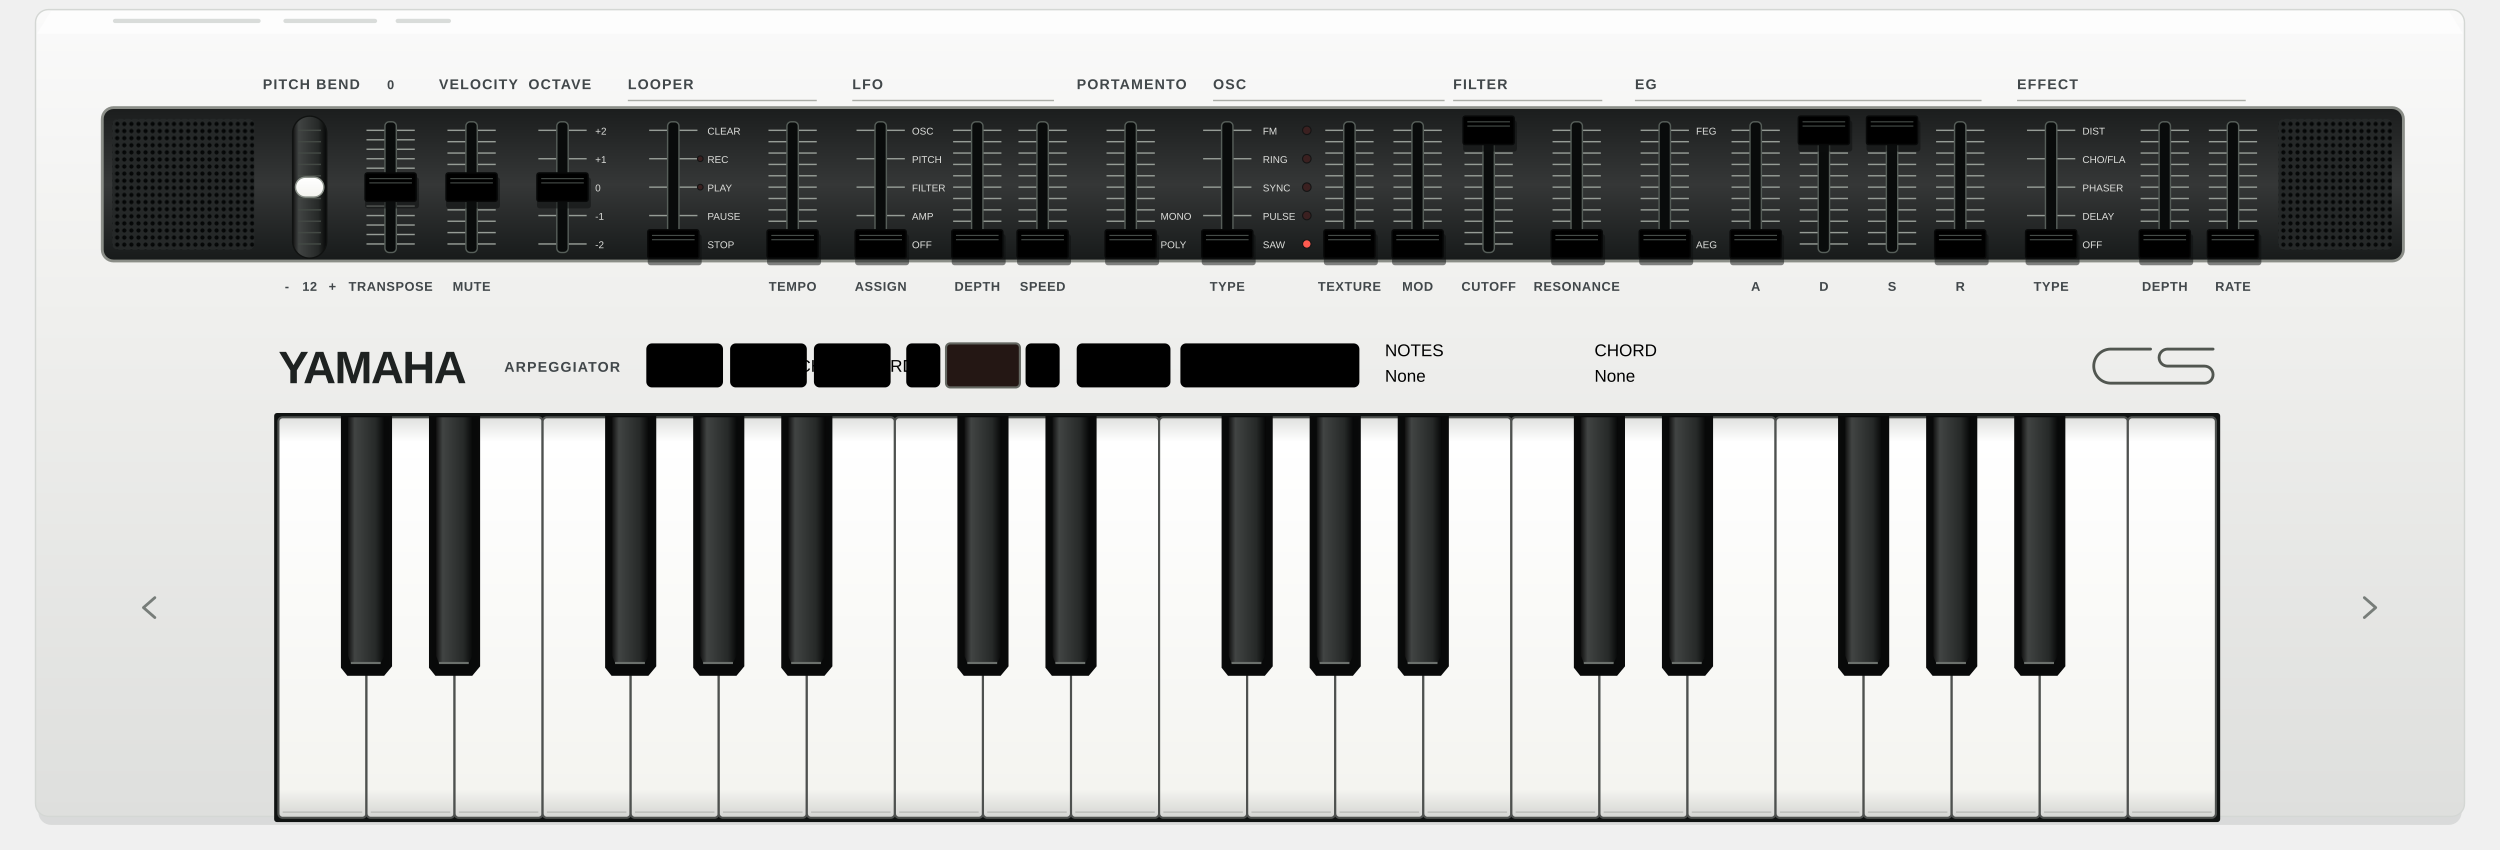
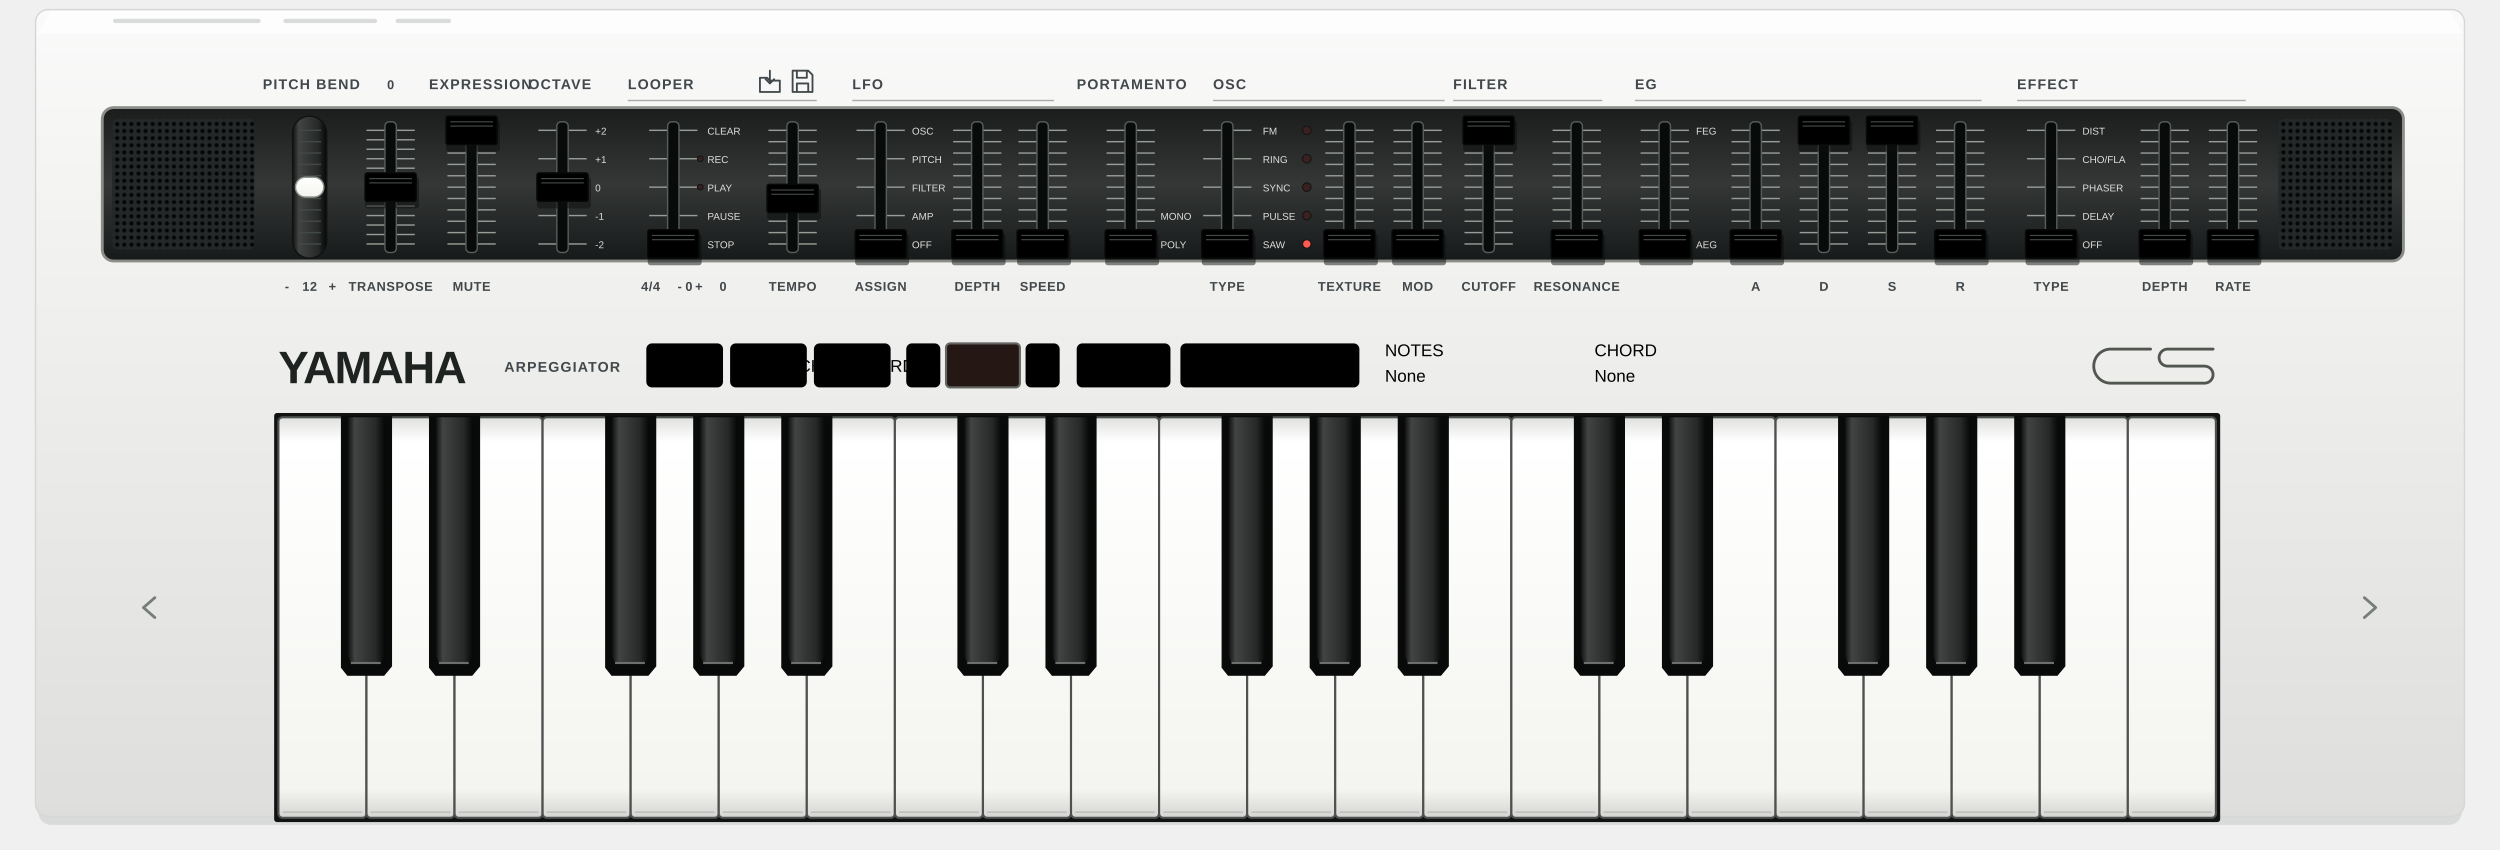
<svg xmlns="http://www.w3.org/2000/svg" viewBox="0 20.25 1760 597.75" aria-labelledby="panel-title panel-description">
  <style>
    text { font-family: Arial, sans-serif; user-select: none; pointer-events: none; }
    .section-label { font-size: 10px; font-weight: 700; letter-spacing: 0.8px; fill: #41474a; }
    .control-label { font-size: 9px; font-weight: 700; letter-spacing: 0.4px; fill: #41474a; text-anchor: middle; }
    .scale-label { font-size: 7px; fill: #dedfdc; }
    .selection-led { fill: var(--led-off, #3b2020); stroke: #141414; stroke-width: 0.8; }
    .selection-led.is-on { fill: var(--led-color, #ff5b50); filter: drop-shadow(0 0 2px var(--led-color, #ef6351)); }
    .focus-section, #looper-panel-wash, #fader-values { display: none; pointer-events: none; }
    .focus-mode .focus-section, .focus-mode #looper-panel-wash, .focus-mode #fader-values { display: inline; }
    .focus-section { opacity: 0.18; }
    .focus-mode .focus-looper { opacity: 0.2; }
    .focus-mode #filter-cutoff { --cap-fill: url(#cutoff-cap-fill); }
    .focus-mode #filter-resonance { --cap-fill: url(#resonance-cap-fill); }
    #fader-values { font-size: 11px; fill: #808080; text-anchor: middle; font-variant-numeric: tabular-nums; }
    .speakers-hidden .speaker { display: none; }
    .extra-key { display: none; }
    .five-octaves .extra-key { display: inline; }
  </style>
  <defs>
    <linearGradient id="case-fill" x2="0" y2="1">
      <stop stop-color="#fafafa" />
      <stop offset="0.35" stop-color="#f0f0ee" />
      <stop offset="1" stop-color="#dedfdd" />
    </linearGradient>
    <linearGradient id="panel-fill" x2="0" y2="1">
      <stop stop-color="#1b1d1d" />
      <stop offset="0.5" stop-color="#353737" />
      <stop offset="1" stop-color="#171a1a" />
    </linearGradient>
    <linearGradient id="white-fill" x2="0" y2="1">
      <stop stop-color="#e0e1df" />
      <stop offset="0.06" stop-color="#fff" />
      <stop offset="0.93" stop-color="#f4f4f0" />
      <stop offset="1" stop-color="#d5d6d3" />
    </linearGradient>
    <linearGradient id="black-fill" x2="1" y2="0">
      <stop stop-color="#111" />
      <stop offset="0.18" stop-color="#414443" />
      <stop offset="0.75" stop-color="#262928" />
      <stop offset="1" stop-color="#060707" />
    </linearGradient>
    <linearGradient id="cap-fill" x2="0" y2="1">
      <stop stop-color="#070808" />
      <stop offset="0.45" stop-color="#2c3030" />
      <stop offset="0.6" stop-color="#121515" />
      <stop offset="0.65" stop-color="#c5c6bf" />
      <stop offset="0.78" stop-color="#777d79" />
      <stop offset="1" stop-color="#080a0a" />
    </linearGradient>
    <linearGradient id="cutoff-cap-fill" x2="0" y2="1">
      <stop stop-color="#831d20" />
      <stop offset="0.5" stop-color="#d94b4b" />
      <stop offset="0.65" stop-color="#ffada5" />
      <stop offset="1" stop-color="#91272b" />
    </linearGradient>
    <linearGradient id="resonance-cap-fill" x2="0" y2="1">
      <stop stop-color="#19447e" />
      <stop offset="0.5" stop-color="#4288d6" />
      <stop offset="0.65" stop-color="#a7d6ff" />
      <stop offset="1" stop-color="#20528e" />
    </linearGradient>
    <linearGradient id="arp-button-glass" x2="0" y2="1">
      <stop stop-color="#fafbf8" stop-opacity="0.9" />
      <stop offset="0.48" stop-color="#e7e8e4" stop-opacity="0.88" />
      <stop offset="1" stop-color="#cbd0ca" stop-opacity="0.95" />
    </linearGradient>
    <linearGradient id="arp-button-lit" x2="0" y2="1">
      <stop stop-color="#fff5c3" />
      <stop offset="0.48" stop-color="#ffc253" />
      <stop offset="1" stop-color="#cf7117" />
    </linearGradient>
    <linearGradient id="arp-button-red" x2="0" y2="1">
      <stop stop-color="#ffe4e0" />
      <stop offset="0.48" stop-color="#ffaaa1" />
      <stop offset="1" stop-color="#dd665e" />
    </linearGradient>
    <pattern id="speaker-holes" width="5" height="5" patternUnits="userSpaceOnUse">
      <rect width="5" height="5" fill="#252828" />
      <circle cx="2.5" cy="2.5" r="1.5" fill="#060808" />
    </pattern>
    <g id="fader-track">
      <path d="M-17 0H17 M-17 8H17 M-17 16H17 M-17 24H17 M-17 32H17 M-17 40H17 M-17 48H17 M-17 56H17 M-17 64H17 M-17 72H17 M-17 80H17" fill="none" stroke="#969c96" stroke-width="1" />
      <rect x="-4" y="-6" width="8" height="92" rx="3" fill="#090b0b" stroke="#565e59" />
    </g>
    <g id="selector-track">
      <path d="M-17 0H17 M-17 20H17 M-17 40H17 M-17 60H17 M-17 80H17" fill="none" stroke="#969c96" stroke-width="1" />
      <rect x="-4" y="-6" width="8" height="92" rx="3" fill="#090b0b" stroke="#565e59" />
    </g>
    <g id="transpose-track">
      <path d="M-17 0H17 M-17 6.667H17 M-17 13.333H17 M-17 20H17 M-17 26.667H17 M-17 33.333H17 M-17 40H17 M-17 46.667H17 M-17 53.333H17 M-17 60H17 M-17 66.667H17 M-17 73.333H17 M-17 80H17" fill="none" stroke="#969c96" stroke-width="1" />
      <rect x="-4" y="-6" width="8" height="92" rx="3" fill="#090b0b" stroke="#565e59" />
    </g>
    <g id="fader-cap">
      <rect x="-19" y="-10" width="38" height="22" rx="2" fill="#0c0e0e" opacity="0.5" transform="translate(1 3)" />
      <rect x="-18" y="-10" width="36" height="20" rx="1.5" fill="var(--cap-fill, url(#cap-fill))" stroke="#080909" />
      <path d="M-15 -6H15 M-15 -3H15" stroke="#444b47" stroke-width="0.8" />
    </g>
    <g id="pitch-track">
      <rect x="-12" y="-10" width="24" height="100" rx="12" fill="url(#black-fill)" stroke="#101211" />
      <path d="M-8 0H8 M-8 8H8 M-8 16H8 M-8 24H8 M-8 32H8 M-8 40H8 M-8 48H8 M-8 56H8 M-8 64H8 M-8 72H8 M-8 80H8" stroke="#434944" />
    </g>
    <g id="pitch-cap">
      <rect x="-10" y="-7" width="20" height="14" rx="7" fill="url(#white-fill)" stroke="#8c938b" />
    </g>
    <g id="white-key">
      <rect class="key-surface" x="0" width="62" height="282" rx="3" fill="url(#white-fill)" stroke="#4e514f" stroke-width="1.5" />
      <path d="M3 278H59" stroke="#babcb8" />
    </g>
    <g id="black-key">
      <path class="key-surface" d="M0 0H34V175L29 181H4L0 176Z" fill="#080909" stroke="#090a0a" stroke-width="2" />
      <path d="M4 0H30V167L27 173H6L4 168Z" fill="url(#black-fill)" />
      <path d="M6 173H27" stroke="#6b706c" stroke-width="1.5" />
    </g>
  </defs>
  <rect id="body-edge" x="27" y="33" width="1706" height="568" rx="9" fill="#a5a9a7" opacity="0.3" />
  <rect id="body" x="25" y="27" width="1710" height="568" rx="9" fill="url(#case-fill)" stroke="#d4d7d4" />
  <path id="body-highlight" d="M36 28H1724L1734 44H26Z" fill="#fff" opacity="0.6" />
  <path id="body-vents" d="M81 35H182 M201 35H264 M280 35H316" stroke="#d9dcda" stroke-width="3" stroke-linecap="round" />
  <rect id="control-strip" x="72" y="96" width="1620" height="108" rx="8" fill="url(#panel-fill)" stroke="#8b8e88" stroke-width="2" />
  <rect class="speaker" x="79" y="104" width="100" height="92" rx="4" fill="url(#speaker-holes)" />
  <rect class="speaker" x="1604" y="104" width="80" height="92" rx="4" fill="url(#speaker-holes)" />
  <g aria-hidden="true">
    <rect id="looper-panel-wash" x="436" y="97" width="150" height="106" fill="#f0f0ee" opacity="0.8" />
    <rect id="focus-lfo" class="focus-section" x="590" y="70" width="168" height="178" rx="5" fill="#9ad7c1" />
    <rect class="focus-section" x="760" y="70" width="75" height="178" rx="5" fill="#ead696" />
    <rect class="focus-section" x="837" y="70" width="183" height="178" rx="5" fill="#bba7e8" />
    <rect id="focus-filter" class="focus-section" x="1022" y="70" width="120" height="178" rx="5" fill="#eaa98f" />
    <rect id="focus-eg" class="focus-section" x="1144" y="70" width="266" height="178" rx="5" fill="#9fc9e8" />
    <rect id="focus-effect" class="focus-section" x="1412" y="70" width="188" height="178" rx="5" fill="#e5a9cd" />
  </g>
  <g class="section-label">
    <text x="185" y="83">PITCH BEND</text>
-     <text x="309" y="83">VELOCITY</text>
+     <text x="302" y="83" textLength="61" lengthAdjust="spacingAndGlyphs">EXPRESSION</text>
    <text x="372" y="83">OCTAVE</text>
    <text class="focus-looper" x="442" y="83">LOOPER</text>
    <text x="600" y="83">LFO</text>
    <text x="758" y="83">PORTAMENTO</text>
    <text x="854" y="83">OSC</text>
    <text x="1023" y="83">FILTER</text>
    <text x="1151" y="83">EG</text>
    <text x="1420" y="83">EFFECT</text>
  </g>
+   <g id="looper-load" class="clickable-label focus-looper" role="button" tabindex="0" aria-label="Load MIDI loop">
+     <rect x="532" y="69" width="20" height="19" rx="2" fill="transparent" />
+     <path d="M535 75h5l2 2h7v8h-14z M542 70v9m-3-3 3 3 3-3" fill="none" stroke="#41474a" stroke-width="1.3" stroke-linecap="round" stroke-linejoin="round" pointer-events="none" />
+   </g>
+   <g id="looper-save" class="clickable-label focus-looper" role="button" tabindex="0" aria-label="Save MIDI loop">
+     <rect x="555" y="69" width="20" height="19" rx="2" fill="transparent" />
+     <path d="M558 70h11l3 3v12h-14z M561 70v5h7v-5 M561 85v-6h8v6" fill="none" stroke="#41474a" stroke-width="1.3" stroke-linecap="round" stroke-linejoin="round" pointer-events="none" />
+   </g>
  <text id="transpose-value" class="control-label" x="275" y="83" aria-hidden="true">0</text>
  <path class="focus-looper" d="M442 91H575" fill="none" stroke="#aaada7" />
  <path d="M600 91H742 M854 91H1017 M1023 91H1128 M1151 91H1395 M1420 91H1581" fill="none" stroke="#aaada7" />
  <g id="pitch-bend" class="fader" transform="translate(218 112)" data-label="Pitch bend" data-value="64" data-max="127">
    <use class="track" href="#pitch-track" />
    <use class="cap" href="#pitch-cap" y="40" />
    <rect class="hit-area" x="-22" y="-15" width="44" height="110" fill="transparent" />
  </g>
  <g id="transpose" class="fader" transform="translate(275 112)" data-label="Transpose" data-value="0" data-min="-12" data-max="12">
    <use class="track" href="#transpose-track" />
    <use class="cap" href="#fader-cap" y="40" />
    <rect class="hit-area" x="-22" y="-15" width="44" height="110" fill="transparent" />
  </g>
-   <g id="volume" class="fader" transform="translate(332 112)" data-label="Velocity" data-value="100" data-min="1" data-max="127">
-     <use class="track" href="#fader-track" />
-     <use class="cap" href="#fader-cap" y="40" />
+   <g id="expression" class="fader" transform="translate(332 112)" data-label="Expression" data-value="127" data-max="127">
+     <use class="track" href="#fader-track" />
+     <use class="cap" href="#fader-cap" y="0" />
    <rect class="hit-area" x="-22" y="-15" width="44" height="110" fill="transparent" />
  </g>
  <g id="octave" class="fader" transform="translate(396 112)" data-label="Octave" data-value="2" data-max="4">
    <use class="track" href="#selector-track" />
    <use class="cap" href="#fader-cap" y="40" />
    <text class="scale-label" x="23" y="3" data-step="4">+2</text>
    <text class="scale-label" x="23" y="23" data-step="3">+1</text>
    <text class="scale-label" x="23" y="43" data-step="2">0</text>
    <text class="scale-label" x="23" y="63" data-step="1">-1</text>
    <text class="scale-label" x="23" y="83" data-step="0">-2</text>
    <rect class="hit-area" x="-22" y="-15" width="44" height="110" fill="transparent" />
  </g>
-   <g id="looper" class="fader focus-looper" transform="translate(474 112)" data-label="Looper demo mode" data-value="0" data-max="4">
+   <g id="looper" class="fader focus-looper" transform="translate(474 112)" data-label="Looper" data-value="0" data-max="4">
    <use class="track" href="#selector-track" />
    <use class="cap" href="#fader-cap" y="80" />
    <text class="scale-label" x="24" y="3" data-step="4">CLEAR</text>
    <text class="scale-label" x="24" y="23" data-step="3">REC</text>
    <text class="scale-label" x="24" y="43" data-step="2">PLAY</text>
    <text class="scale-label" x="24" y="63" data-step="1">PAUSE</text>
    <text class="scale-label" x="24" y="83" data-step="0">STOP</text>
    <circle class="selection-led" cx="19" cy="20" r="2" data-value="3" />
    <circle class="selection-led" cx="19" cy="40" r="2" data-value="2" />
    <rect class="hit-area" x="-22" y="-15" width="44" height="110" fill="transparent" />
  </g>
-   <g id="tempo" class="fader focus-looper" transform="translate(558 112)" data-label="Tempo" data-value="0" data-max="127">
-     <use class="track" href="#fader-track" />
-     <use class="cap" href="#fader-cap" y="80" />
+   <g id="tempo" class="fader focus-looper" transform="translate(558 112)" data-label="Tempo" data-value="120" data-min="40" data-max="240">
+     <use class="track" href="#fader-track" />
+     <use class="cap" href="#fader-cap" y="48" />
    <rect class="hit-area" x="-22" y="-15" width="44" height="110" fill="transparent" />
  </g>
  <g id="lfo-assign" class="fader" transform="translate(620 112)" data-label="LFO assign" data-value="0" data-max="4">
    <use class="track" href="#selector-track" />
    <use class="cap" href="#fader-cap" y="80" />
    <text class="scale-label" x="22" y="3" data-step="4">OSC</text>
    <text class="scale-label" x="22" y="23" data-step="3">PITCH</text>
    <text class="scale-label" x="22" y="43" data-step="2">FILTER</text>
    <text class="scale-label" x="22" y="63" data-step="1">AMP</text>
    <text class="scale-label" x="22" y="83" data-step="0">OFF</text>
    <rect class="hit-area" x="-22" y="-15" width="44" height="110" fill="transparent" />
  </g>
  <g id="lfo-depth" class="fader" transform="translate(688 112)" data-label="LFO depth" data-value="0" data-max="127">
    <use class="track" href="#fader-track" />
    <use class="cap" href="#fader-cap" y="80" />
    <rect class="hit-area" x="-22" y="-15" width="44" height="110" fill="transparent" />
  </g>
  <g id="lfo-speed" class="fader" transform="translate(734 112)" data-label="LFO speed" data-value="0" data-max="127">
    <use class="track" href="#fader-track" />
    <use class="cap" href="#fader-cap" y="80" />
    <rect class="hit-area" x="-22" y="-15" width="44" height="110" fill="transparent" />
  </g>
  <g id="portamento" class="fader" transform="translate(796 112)" data-label="Portamento" data-value="0" data-max="127">
    <use class="track" href="#fader-track" />
    <use class="cap" href="#fader-cap" y="80" />
    <text class="scale-label" x="21" y="83" data-step="0">POLY</text>
    <text class="scale-label" x="21" y="63" data-step="1">MONO</text>
    <rect class="hit-area" x="-22" y="-15" width="44" height="110" fill="transparent" />
  </g>
  <g id="osc-type" class="fader" transform="translate(864 112)" data-label="Oscillator type" data-value="0" data-max="4" style="--led-off: black">
    <use class="track" href="#selector-track" />
    <use class="cap" href="#fader-cap" y="80" />
    <text class="scale-label" x="25" y="3" data-step="4">FM</text>
    <text class="scale-label" x="25" y="23" data-step="3">RING</text>
    <text class="scale-label" x="25" y="43" data-step="2">SYNC</text>
    <text class="scale-label" x="25" y="63" data-step="1">PULSE</text>
    <text class="scale-label" x="25" y="83" data-step="0">SAW</text>
    <circle id="osc-fm-led" class="selection-led" cx="56" cy="0" r="3" data-value="4" style="--led-color: #48a9ff" aria-hidden="true" />
    <circle id="osc-ring-led" class="selection-led" cx="56" cy="20" r="3" data-value="3" style="--led-color: lime" aria-hidden="true" />
    <circle id="osc-sync-led" class="selection-led" cx="56" cy="40" r="3" data-value="2" style="--led-color: yellow" aria-hidden="true" />
    <circle id="osc-pulse-led" class="selection-led" cx="56" cy="60" r="3" data-value="1" style="--led-color: orange" aria-hidden="true" />
    <circle id="osc-saw-led" class="selection-led is-on" cx="56" cy="80" r="3" data-value="0" style="--led-color: red" aria-hidden="true" />
    <rect class="hit-area" x="-22" y="-15" width="44" height="110" fill="transparent" />
  </g>
  <g id="osc-texture" class="fader" transform="translate(950 112)" data-label="Oscillator texture" data-value="0" data-max="127">
    <use class="track" href="#fader-track" />
    <use class="cap" href="#fader-cap" y="80" />
    <rect class="hit-area" x="-22" y="-15" width="44" height="110" fill="transparent" />
  </g>
  <g id="osc-mod" class="fader" transform="translate(998 112)" data-label="Oscillator modulation" data-value="0" data-max="127">
    <use class="track" href="#fader-track" />
    <use class="cap" href="#fader-cap" y="80" />
    <rect class="hit-area" x="-22" y="-15" width="44" height="110" fill="transparent" />
  </g>
  <g id="filter-cutoff" class="fader" transform="translate(1048 112)" data-label="Filter cutoff" data-value="127" data-max="127">
    <use class="track" href="#fader-track" />
    <use class="cap" href="#fader-cap" y="0" />
    <rect class="hit-area" x="-22" y="-15" width="44" height="110" fill="transparent" />
  </g>
  <g id="filter-resonance" class="fader" transform="translate(1110 112)" data-label="Filter resonance" data-value="0" data-max="127">
    <use class="track" href="#fader-track" />
    <use class="cap" href="#fader-cap" y="80" />
    <rect class="hit-area" x="-22" y="-15" width="44" height="110" fill="transparent" />
  </g>
  <g id="eg-balance" class="fader" transform="translate(1172 112)" data-label="Envelope balance" data-value="0" data-max="127">
    <use class="track" href="#fader-track" />
    <use class="cap" href="#fader-cap" y="80" />
    <text class="scale-label" x="22" y="3" data-step="4">FEG</text>
    <text class="scale-label" x="22" y="83" data-step="0">AEG</text>
    <rect class="hit-area" x="-22" y="-15" width="44" height="110" fill="transparent" />
  </g>
  <g id="eg-attack" class="fader" transform="translate(1236 112)" data-label="Envelope attack" data-value="0" data-max="127">
    <use class="track" href="#fader-track" />
    <use class="cap" href="#fader-cap" y="80" />
    <rect class="hit-area" x="-22" y="-15" width="44" height="110" fill="transparent" />
  </g>
  <g id="eg-decay" class="fader" transform="translate(1284 112)" data-label="Envelope decay" data-value="127" data-max="127">
    <use class="track" href="#fader-track" />
    <use class="cap" href="#fader-cap" y="0" />
    <rect class="hit-area" x="-22" y="-15" width="44" height="110" fill="transparent" />
  </g>
  <g id="eg-sustain" class="fader" transform="translate(1332 112)" data-label="Envelope sustain" data-value="127" data-max="127">
    <use class="track" href="#fader-track" />
    <use class="cap" href="#fader-cap" y="0" />
    <rect class="hit-area" x="-22" y="-15" width="44" height="110" fill="transparent" />
  </g>
  <g id="eg-release" class="fader" transform="translate(1380 112)" data-label="Envelope release" data-value="0" data-max="127">
    <use class="track" href="#fader-track" />
    <use class="cap" href="#fader-cap" y="80" />
    <rect class="hit-area" x="-22" y="-15" width="44" height="110" fill="transparent" />
  </g>
  <g id="effect-type" class="fader" transform="translate(1444 112)" data-label="Effect type" data-value="0" data-max="4">
    <use class="track" href="#selector-track" />
    <use class="cap" href="#fader-cap" y="80" />
    <text class="scale-label" x="22" y="3" data-step="4">DIST</text>
    <text class="scale-label" x="22" y="23" data-step="3">CHO/FLA</text>
    <text class="scale-label" x="22" y="43" data-step="2">PHASER</text>
    <text class="scale-label" x="22" y="63" data-step="1">DELAY</text>
    <text class="scale-label" x="22" y="83" data-step="0">OFF</text>
    <rect class="hit-area" x="-22" y="-15" width="44" height="110" fill="transparent" />
  </g>
  <g id="effect-depth" class="fader" transform="translate(1524 112)" data-label="Effect depth" data-value="0" data-max="127">
    <use class="track" href="#fader-track" />
    <use class="cap" href="#fader-cap" y="80" />
    <rect class="hit-area" x="-22" y="-15" width="44" height="110" fill="transparent" />
  </g>
  <g id="effect-rate" class="fader" transform="translate(1572 112)" data-label="Effect rate" data-value="0" data-max="127">
    <use class="track" href="#fader-track" />
    <use class="cap" href="#fader-cap" y="80" />
    <rect class="hit-area" x="-22" y="-15" width="44" height="110" fill="transparent" />
  </g>
  <g id="lower-panel">
    <g class="control-label">
      <text x="275" y="225">TRANSPOSE</text>
      <text class="focus-looper" x="558" y="225">TEMPO</text>
      <text x="620" y="225">ASSIGN</text>
      <text x="688" y="225">DEPTH</text>
      <text x="734" y="225">SPEED</text>
      <text x="864" y="225">TYPE</text>
      <text x="950" y="225">TEXTURE</text>
      <text x="998" y="225">MOD</text>
      <text x="1048" y="225">CUTOFF</text>
      <text x="1110" y="225">RESONANCE</text>
      <text x="1236" y="225">A</text>
      <text x="1284" y="225">D</text>
      <text x="1332" y="225">S</text>
      <text x="1380" y="225">R</text>
      <text x="1444" y="225">TYPE</text>
      <text x="1524" y="225">DEPTH</text>
      <text x="1572" y="225">RATE</text>
    </g>
    <g id="pitch-range" class="control-label" role="group" aria-label="Pitch bend range">
      <g id="pitch-range-down" class="clickable-label" role="button" tabindex="0" aria-label="Decrease pitch bend range" data-step="-1">
        <rect x="194" y="212" width="16" height="19" rx="2" fill="transparent" />
        <text x="202" y="225">-</text>
      </g>
      <text id="pitch-range-value" x="218" y="225">12</text>
      <g id="pitch-range-up" class="clickable-label" role="button" tabindex="0" aria-label="Increase pitch bend range" data-step="1">
        <rect x="226" y="212" width="16" height="19" rx="2" fill="transparent" />
        <text x="234" y="225">+</text>
      </g>
    </g>
    <g id="volume-mute" class="control-label clickable-label" role="button" tabindex="0" aria-label="Mute notes" aria-pressed="false">
      <rect x="306" y="212" width="52" height="19" rx="2" fill="transparent" />
      <text id="mute-label" x="332" y="225">MUTE</text>
    </g>
+     <g id="looper-automation" class="control-label focus-looper" role="group" aria-label="Looper recording settings">
+       <g id="looper-meter" class="clickable-label" role="button" tabindex="0" aria-label="Time signature: 4/4">
+         <rect x="448" y="212" width="20" height="19" rx="2" fill="transparent" />
+         <text x="458" y="225">4/4</text>
+       </g>
+       <g id="looper-bars-down" class="clickable-label" role="button" tabindex="0" aria-label="Decrease loop length">
+         <rect x="468" y="212" width="14" height="19" rx="2" fill="transparent" />
+         <text x="478.5" y="225">-</text>
+       </g>
+       <text id="looper-bars-value" x="485" y="225">0</text>
+       <g id="looper-bars-up" class="clickable-label" role="button" tabindex="0" aria-label="Increase loop length">
+         <rect x="488" y="212" width="14" height="19" rx="2" fill="transparent" />
+         <text x="492" y="225">+</text>
+       </g>
+       <g id="looper-quantize" class="clickable-label" role="button" tabindex="0" aria-label="Note quantization: off" aria-haspopup="menu" aria-expanded="false">
+         <rect x="503" y="212" width="12" height="19" rx="2" fill="transparent" />
+         <text x="509" y="225">0</text>
+       </g>
+     </g>
    <g id="fader-values" aria-hidden="true" />
    <g id="lower-instrument" transform="translate(0 18)">
      <text x="196" y="272" font-family="Arial, sans-serif" font-size="32" font-weight="800" letter-spacing="-1" fill="#1e2221">YAMAHA</text>
      <text id="arp-label" class="section-label" x="355" y="264">ARPEGGIATOR</text>
      <g id="arp-controls" aria-label="Arpeggiator controls" transform="translate(110 0)">
        <g id="arp-enabled" class="arp-button arp-toggle" role="button" tabindex="0" aria-label="Arpeggiator on/off" aria-pressed="false" transform="translate(345 244)">
          <rect class="arp-bezel" width="54" height="31" rx="4" />
          <rect class="arp-lens" x="1" y="1.5" width="52" height="28" rx="3" />
          <path class="arp-shine" d="M5 5H49" />
          <text x="27" y="20">ON</text>
        </g>
        <g id="arp-latch" class="arp-button arp-toggle" role="button" tabindex="0" aria-label="Arpeggiator latch" aria-pressed="true" transform="translate(404 244)">
          <rect class="arp-bezel" width="54" height="31" rx="4" />
          <rect class="arp-lens" x="1" y="1.5" width="52" height="28" rx="3" />
          <path class="arp-shine" d="M5 5H49" />
          <text x="27" y="20">LATCH</text>
        </g>
        <g id="arp-chord" class="arp-button arp-toggle" role="button" tabindex="0" aria-label="Arpeggiator chord" aria-pressed="false" transform="translate(463 244)">
          <rect class="arp-bezel" width="54" height="31" rx="4" />
          <rect class="arp-lens" x="1" y="1.5" width="52" height="28" rx="3" />
          <path class="arp-shine" d="M5 5H49" />
          <text x="27" y="20">CHORD</text>
        </g>
        <g id="arp-tempo" role="group" aria-label="Arpeggiator tempo: 120 BPM" data-value="120" transform="translate(528 244)">
          <g id="arp-tempo-down" class="arp-button" role="button" tabindex="0" aria-label="Decrease arpeggiator tempo">
            <rect class="arp-bezel" width="24" height="31" rx="4" />
            <rect class="arp-lens" x="1" y="1.5" width="22" height="28" rx="3" />
            <text x="12" y="21">−</text>
          </g>
          <g id="arp-tempo-display">
            <rect x="28" y="0" width="52" height="31" rx="3" fill="#241714" stroke="#656862" stroke-width="1.5" />
            <g id="arp-tempo-digits" transform="translate(34 6)" aria-hidden="true" />
          </g>
          <g id="arp-tempo-up" class="arp-button" role="button" tabindex="0" aria-label="Increase arpeggiator tempo" transform="translate(84 0)">
            <rect class="arp-bezel" width="24" height="31" rx="4" />
            <rect class="arp-lens" x="1" y="1.5" width="22" height="28" rx="3" />
            <text x="12" y="21">+</text>
          </g>
        </g>
        <g id="arp-rate" class="arp-button" role="button" tabindex="0" aria-label="Rate: 1/16" aria-haspopup="menu" aria-expanded="false" transform="translate(648 244)">
          <rect class="arp-bezel" width="66" height="31" rx="4" />
          <rect class="arp-lens" x="1" y="1.5" width="64" height="28" rx="3" />
          <text id="arp-rate-value" x="33" y="20">1/16</text>
        </g>
        <g id="arp-mode" class="arp-button" role="button" tabindex="0" aria-label="Mode: Up" aria-haspopup="menu" aria-expanded="false" transform="translate(721 244)">
          <rect class="arp-bezel" width="126" height="31" rx="4" />
          <rect class="arp-lens" x="1" y="1.5" width="124" height="28" rx="3" />
          <text id="arp-mode-value" x="63" y="20">UP</text>
        </g>
        <g id="arp-readouts" aria-live="polite">
          <text class="arp-readout-label" x="865" y="253">NOTES</text>
          <text id="arp-held-notes" class="arp-readout-value" x="865" y="271">None</text>
          <text class="arp-readout-label" x="1012.5" y="253">CHORD</text>
          <text id="arp-detected-chord" class="arp-readout-value" x="1012.5" y="271">None</text>
        </g>
      </g>
      <path id="cs-logo" role="img" aria-label="CS" transform="translate(1474 248)" d="M40 0H12a12 12 0 0 0 0 24h66a6 6 0 0 0 0-12H52a6 6 0 0 1 0-12h32" fill="none" stroke="#515650" stroke-width="2" stroke-linecap="round" stroke-linejoin="round" />
      <g id="keyboard" transform="translate(196 296)">
        <rect x="-3" y="-3" width="1370" height="288" rx="2" fill="#101312" />
        <g id="keyboard-keys">
          <g id="standard-keys">
            <g class="key" id="key-c-1" aria-label="C, octave 1">
              <use href="#white-key" x="0" />
            </g>
            <g class="key" id="key-d-1" aria-label="D, octave 1">
              <use href="#white-key" x="62" />
            </g>
            <g class="key" id="key-e-1" aria-label="E, octave 1">
              <use href="#white-key" x="124" />
            </g>
            <g class="key" id="key-f-1" aria-label="F, octave 1">
              <use href="#white-key" x="186" />
            </g>
            <g class="key" id="key-g-1" aria-label="G, octave 1">
              <use href="#white-key" x="248" />
            </g>
            <g class="key" id="key-a-1" aria-label="A, octave 1">
              <use href="#white-key" x="310" />
            </g>
            <g class="key" id="key-b-1" aria-label="B, octave 1">
              <use href="#white-key" x="372" />
            </g>
            <g class="key" id="key-c-2" aria-label="C, octave 2">
              <use href="#white-key" x="434" />
            </g>
            <g class="key" id="key-d-2" aria-label="D, octave 2">
              <use href="#white-key" x="496" />
            </g>
            <g class="key" id="key-e-2" aria-label="E, octave 2">
              <use href="#white-key" x="558" />
            </g>
            <g class="key" id="key-f-2" aria-label="F, octave 2">
              <use href="#white-key" x="620" />
            </g>
            <g class="key" id="key-g-2" aria-label="G, octave 2">
              <use href="#white-key" x="682" />
            </g>
            <g class="key" id="key-a-2" aria-label="A, octave 2">
              <use href="#white-key" x="744" />
            </g>
            <g class="key" id="key-b-2" aria-label="B, octave 2">
              <use href="#white-key" x="806" />
            </g>
            <g class="key" id="key-c-3" aria-label="C, octave 3">
              <use href="#white-key" x="868" />
            </g>
            <g class="key" id="key-d-3" aria-label="D, octave 3">
              <use href="#white-key" x="930" />
            </g>
            <g class="key" id="key-e-3" aria-label="E, octave 3">
              <use href="#white-key" x="992" />
            </g>
            <g class="key" id="key-f-3" aria-label="F, octave 3">
              <use href="#white-key" x="1054" />
            </g>
            <g class="key" id="key-g-3" aria-label="G, octave 3">
              <use href="#white-key" x="1116" />
            </g>
            <g class="key" id="key-a-3" aria-label="A, octave 3">
              <use href="#white-key" x="1178" />
            </g>
            <g class="key" id="key-b-3" aria-label="B, octave 3">
              <use href="#white-key" x="1240" />
            </g>
            <g class="key" id="key-c-4" aria-label="C, octave 4">
              <use href="#white-key" x="1302" />
            </g>
            <g class="key" id="key-cs-1" aria-label="C sharp, octave 1">
              <use href="#black-key" x="45" />
            </g>
            <g class="key" id="key-ds-1" aria-label="D sharp, octave 1">
              <use href="#black-key" x="107" />
            </g>
            <g class="key" id="key-fs-1" aria-label="F sharp, octave 1">
              <use href="#black-key" x="231" />
            </g>
            <g class="key" id="key-gs-1" aria-label="G sharp, octave 1">
              <use href="#black-key" x="293" />
            </g>
            <g class="key" id="key-as-1" aria-label="A sharp, octave 1">
              <use href="#black-key" x="355" />
            </g>
            <g class="key" id="key-cs-2" aria-label="C sharp, octave 2">
              <use href="#black-key" x="479" />
            </g>
            <g class="key" id="key-ds-2" aria-label="D sharp, octave 2">
              <use href="#black-key" x="541" />
            </g>
            <g class="key" id="key-fs-2" aria-label="F sharp, octave 2">
              <use href="#black-key" x="665" />
            </g>
            <g class="key" id="key-gs-2" aria-label="G sharp, octave 2">
              <use href="#black-key" x="727" />
            </g>
            <g class="key" id="key-as-2" aria-label="A sharp, octave 2">
              <use href="#black-key" x="789" />
            </g>
            <g class="key" id="key-cs-3" aria-label="C sharp, octave 3">
              <use href="#black-key" x="913" />
            </g>
            <g class="key" id="key-ds-3" aria-label="D sharp, octave 3">
              <use href="#black-key" x="975" />
            </g>
            <g class="key" id="key-fs-3" aria-label="F sharp, octave 3">
              <use href="#black-key" x="1099" />
            </g>
            <g class="key" id="key-gs-3" aria-label="G sharp, octave 3">
              <use href="#black-key" x="1161" />
            </g>
            <g class="key" id="key-as-3" aria-label="A sharp, octave 3">
              <use href="#black-key" x="1223" />
            </g>
          </g>
        </g>
      </g>
      <g id="arp-menu-layer" transform="translate(110 0)" />
    </g>
+     <g id="looper-menu-layer" />
  </g>
  <g id="octave-down" class="octave-step" role="button" tabindex="0" aria-label="Octave down" data-step="-1">
    <rect class="end-hit-area" x="25" y="27" width="160" height="568" rx="4" fill="transparent" />
    <path class="end-arrow" d="M4 -7L-4 0L4 7" transform="translate(105 448)" fill="none" stroke="#777d79" stroke-width="2" stroke-linecap="round" stroke-linejoin="round" pointer-events="none" />
  </g>
  <g id="octave-up" class="octave-step" role="button" tabindex="0" aria-label="Octave up" data-step="1">
    <rect class="end-hit-area" x="1602" y="27" width="133" height="568" rx="4" fill="transparent" />
    <path class="end-arrow" d="M-4 -7L4 0L-4 7" transform="translate(1668.5 448)" fill="none" stroke="#777d79" stroke-width="2" stroke-linecap="round" stroke-linejoin="round" pointer-events="none" />
  </g>
</svg>
